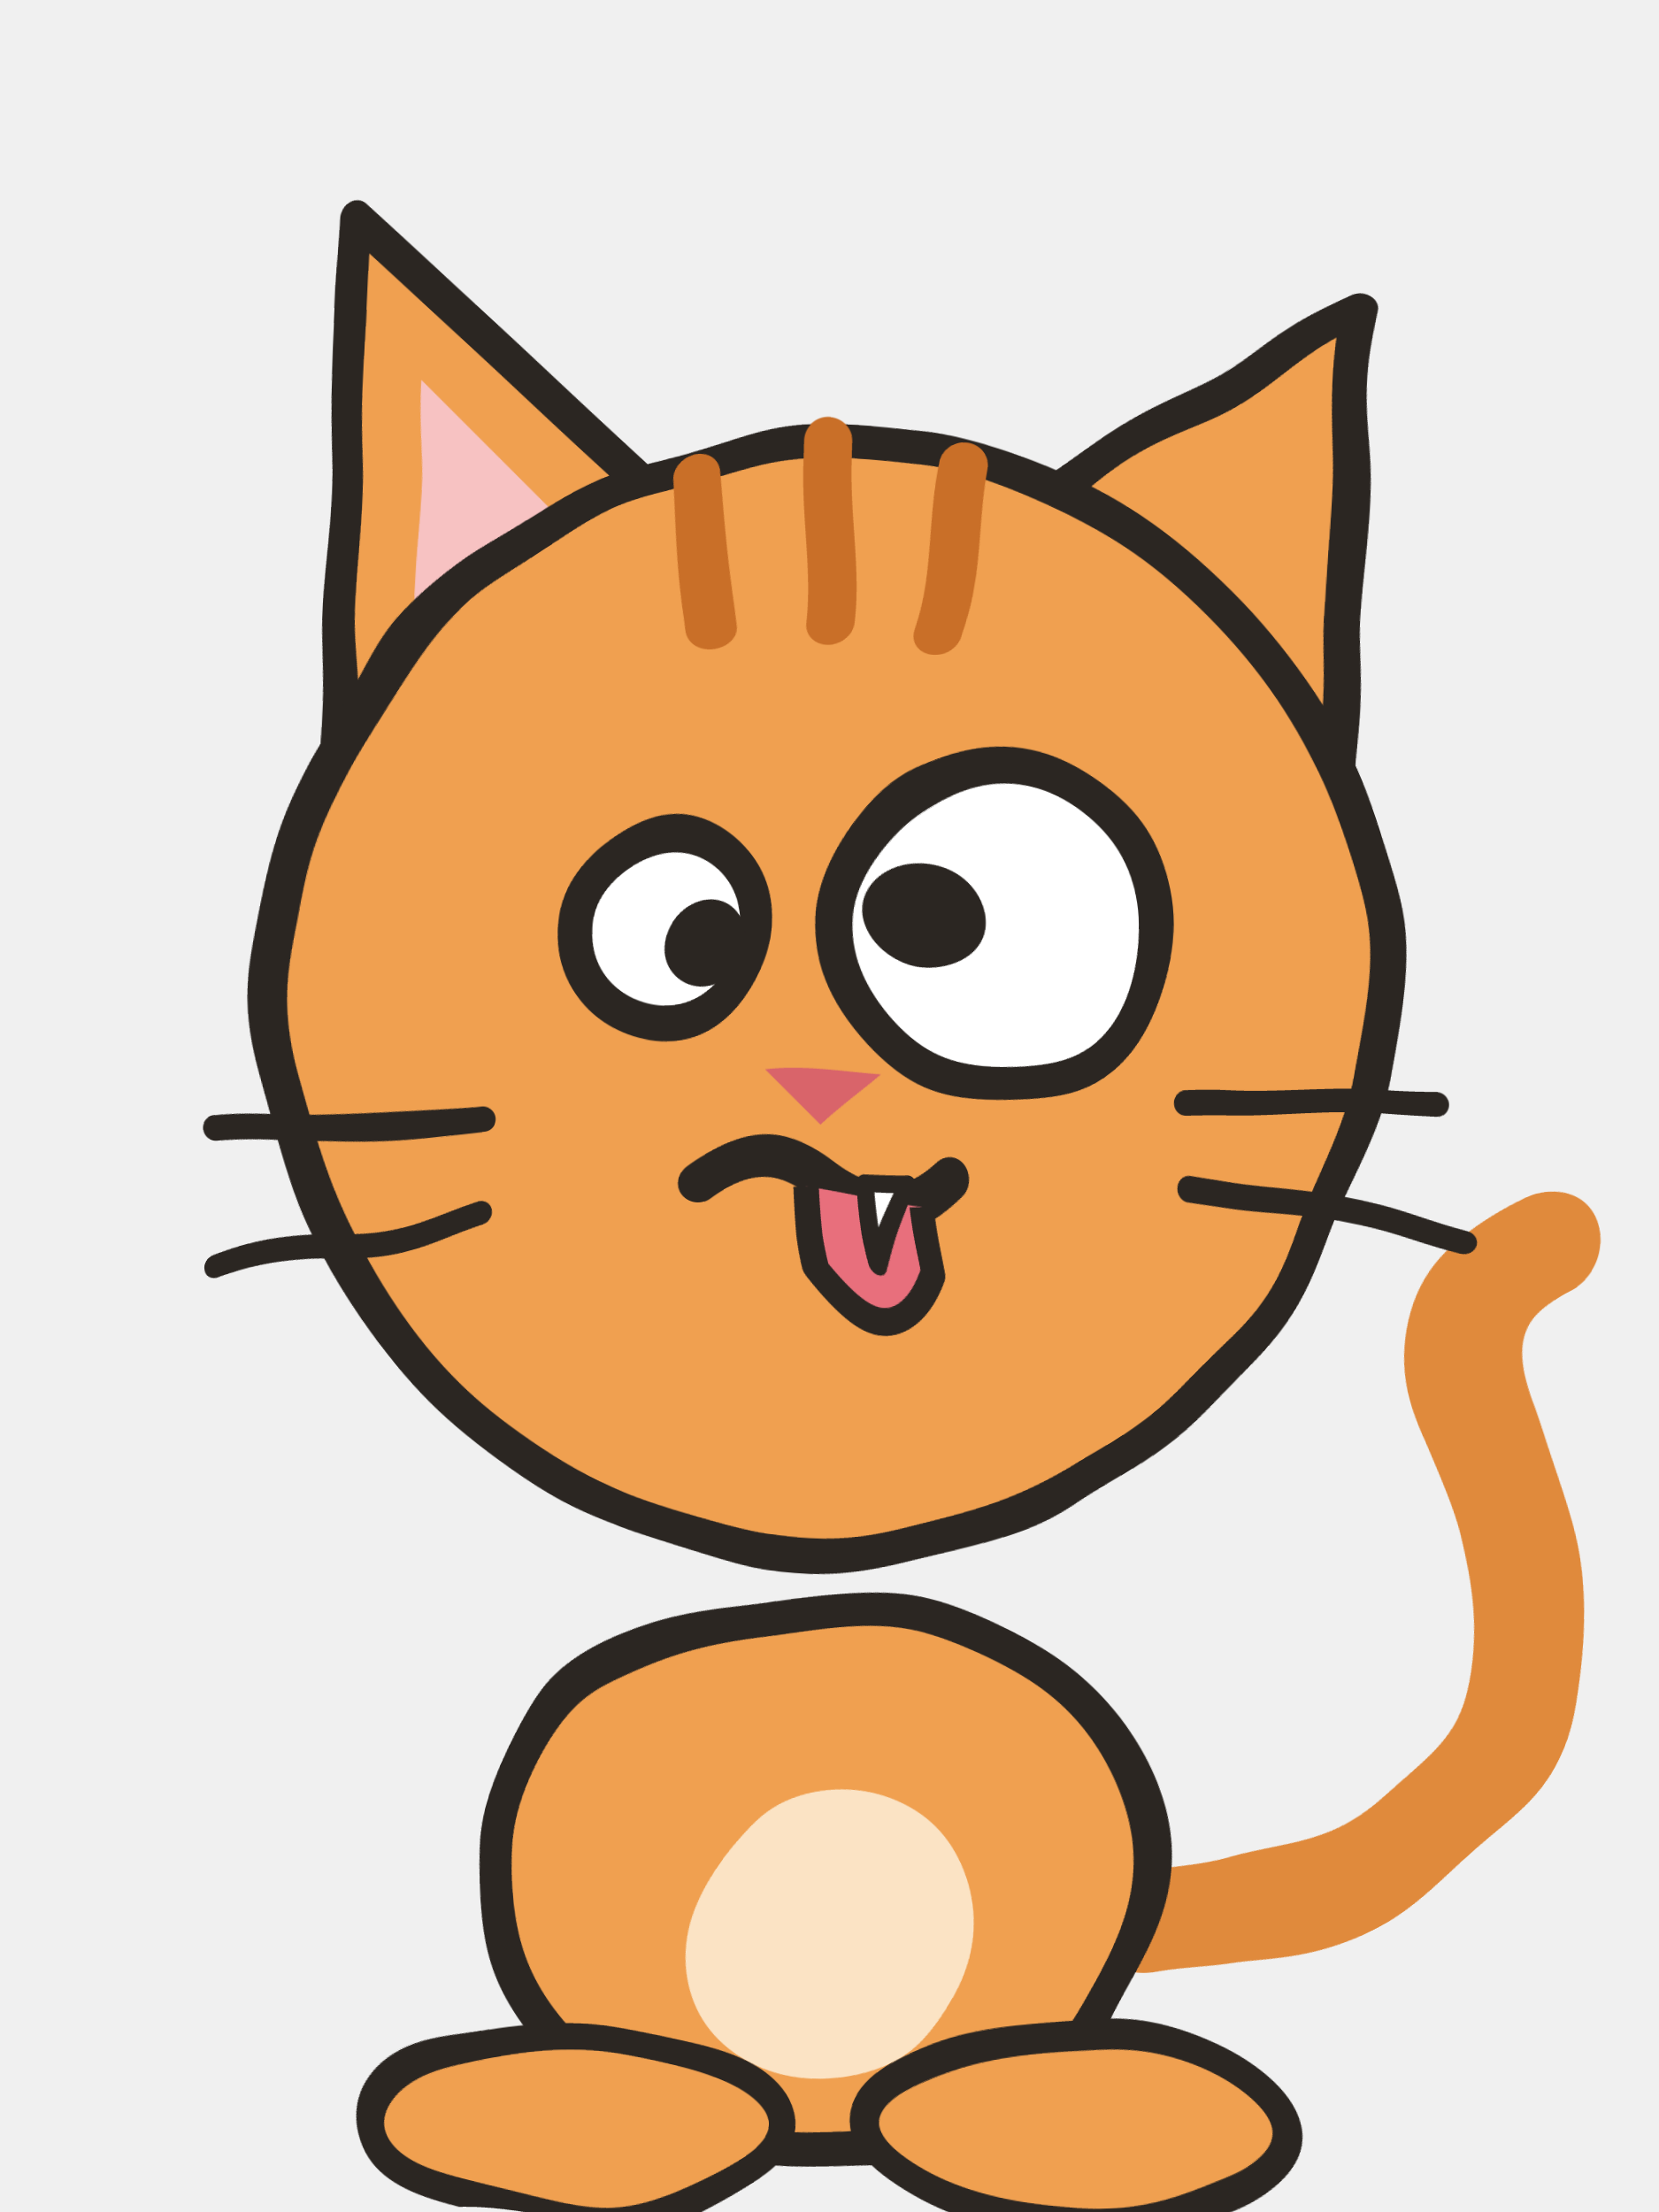
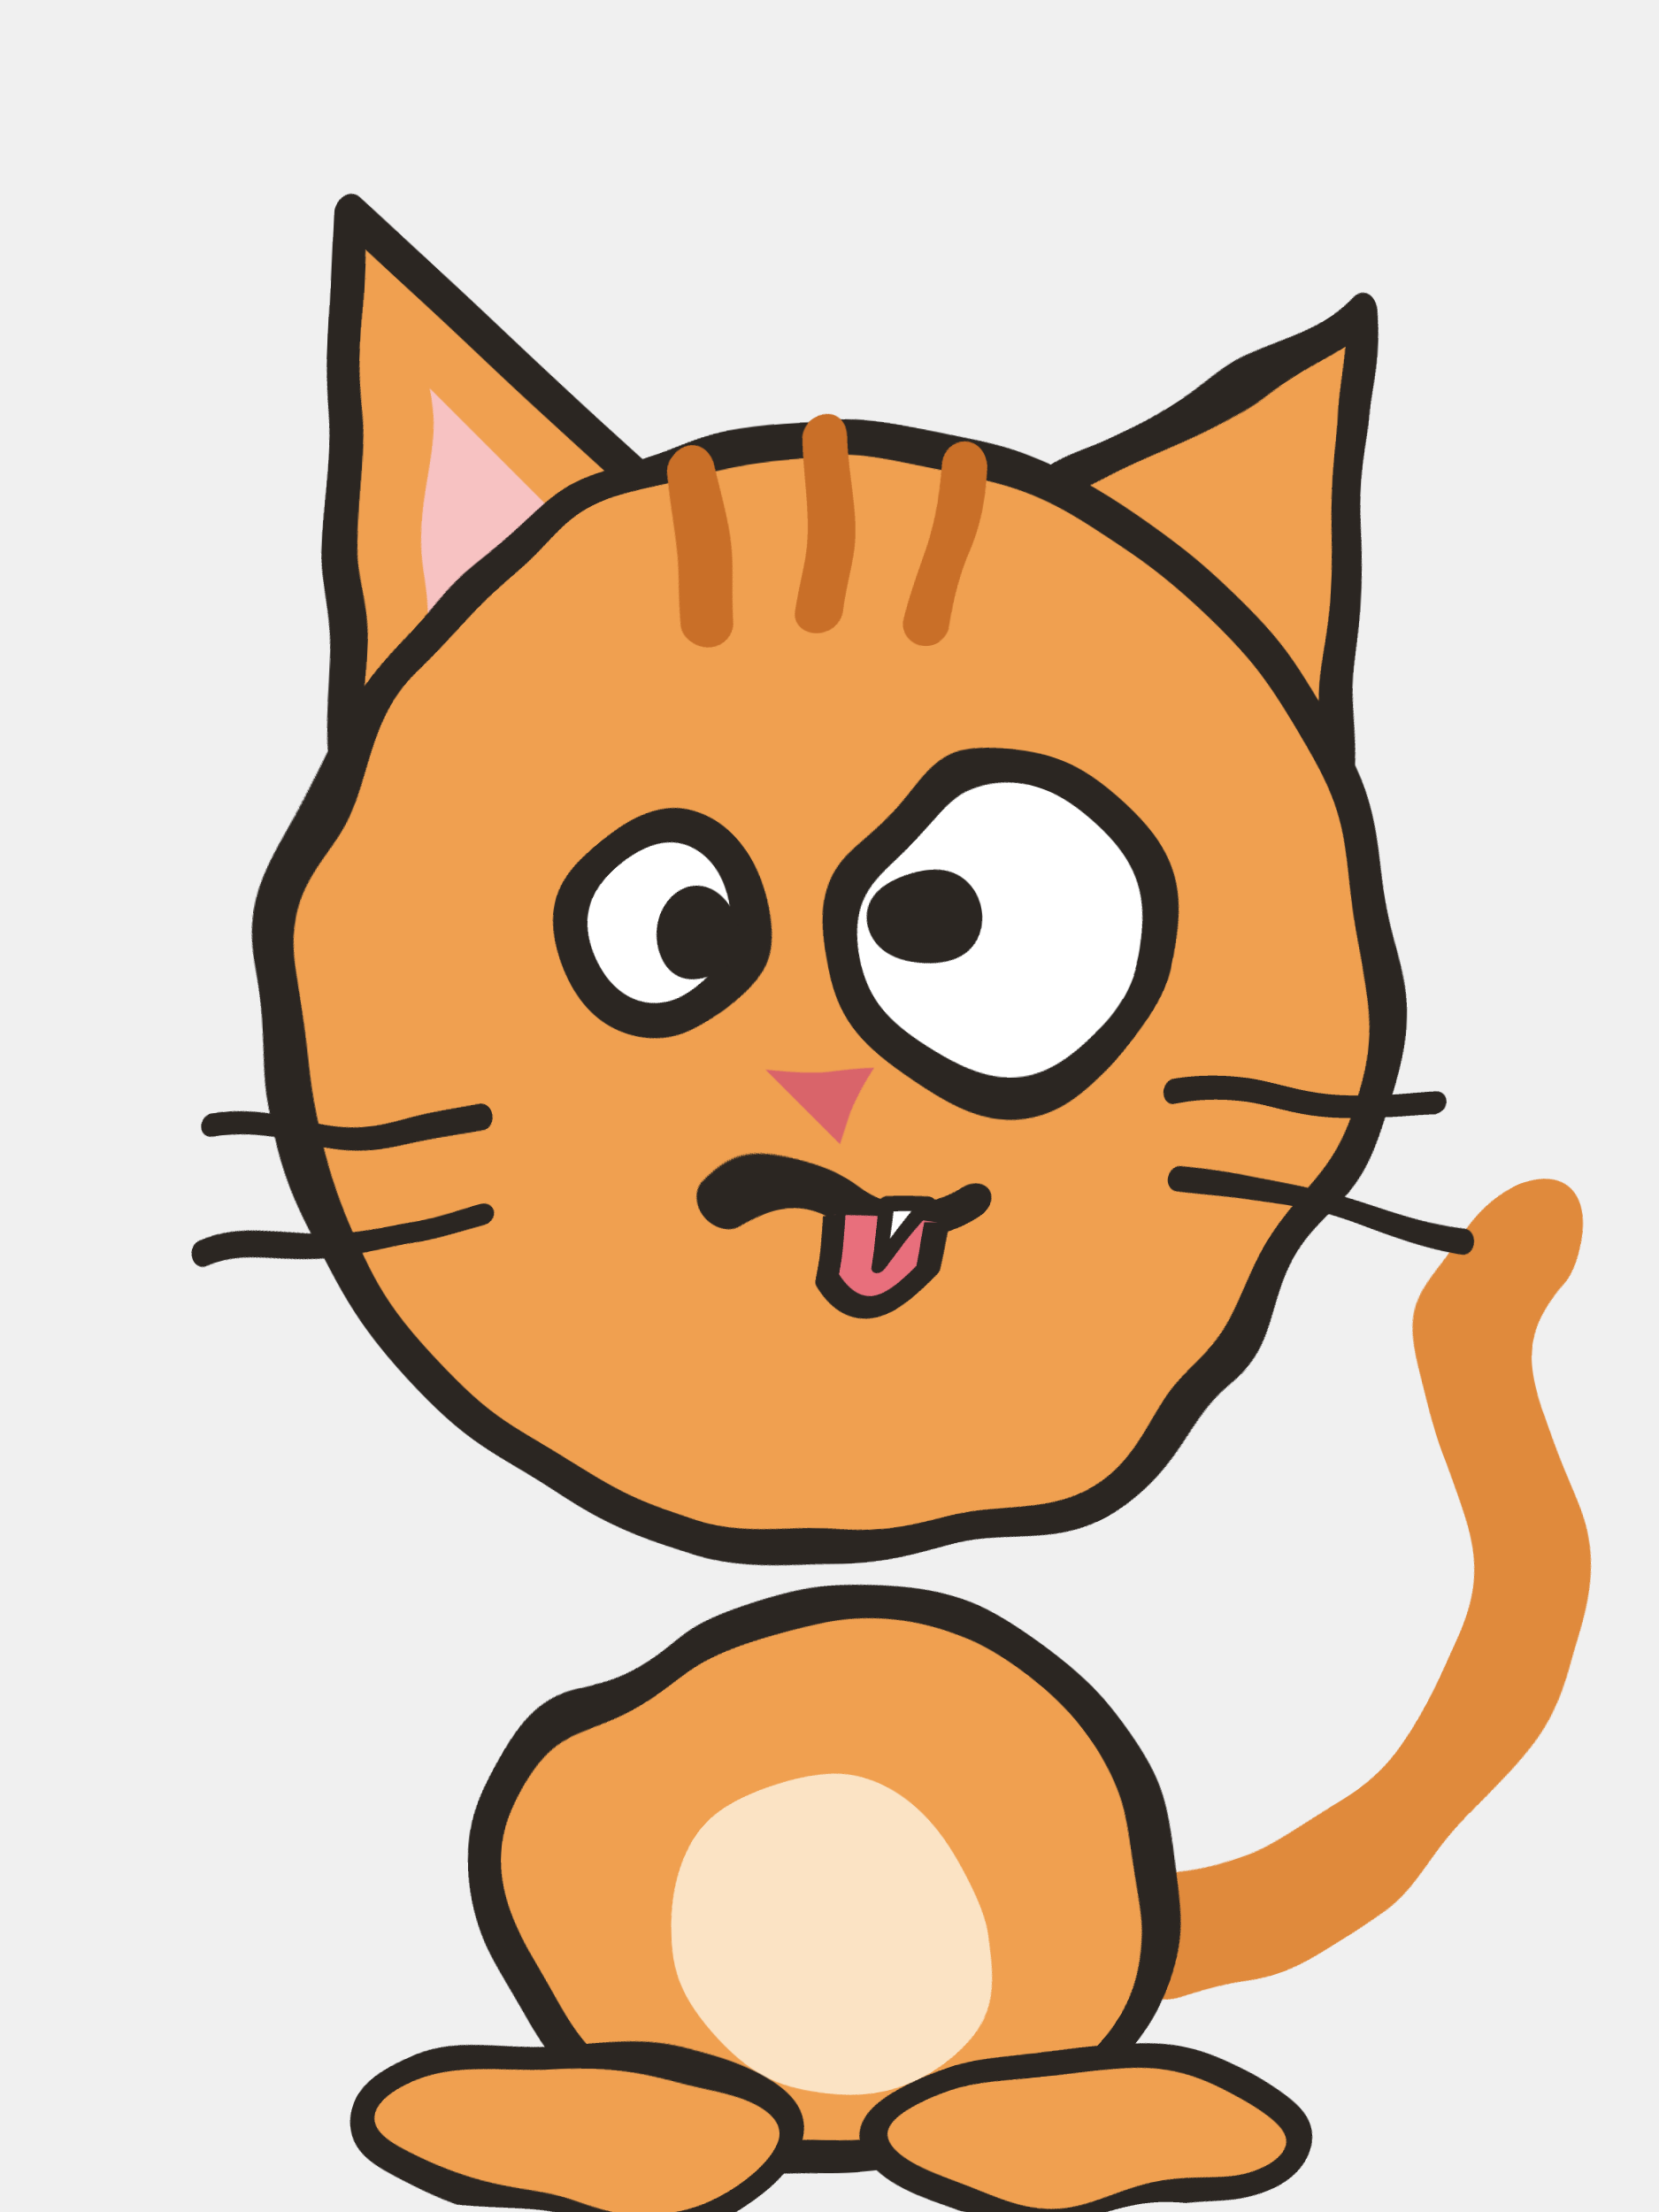
<svg xmlns="http://www.w3.org/2000/svg" overflow="visible" viewBox="0 0 120 160" width="120" height="160">
  <defs>
    <filter id="wobble" x="-10%" y="-10%" width="120%" height="120%">
-       <feTurbulence type="fractalNoise" baseFrequency="0.045" numOctaves="2" seed="7" />
-       <feDisplacementMap in="SourceGraphic" scale="4" />
+       <feTurbulence type="fractalNoise" baseFrequency="0.05" numOctaves="2" seed="7" />
+       <feDisplacementMap in="SourceGraphic" scale="5.5" />
    </filter>
  </defs>
  <g filter="url(#wobble)">
    <path d="M84 140 Q118 132 108 104 Q104 94 112 90" stroke="#e08a3c" stroke-width="8" stroke-linecap="round" fill="none" />
    <ellipse cx="60" cy="136" rx="24" ry="20" fill="#f0a050" stroke="#2b2622" stroke-width="2.5" />
    <ellipse cx="60" cy="140" rx="11" ry="11" fill="#fbe3c4" />
    <ellipse cx="42" cy="154" rx="15" ry="6" fill="#f0a050" stroke="#2b2622" stroke-width="2" />
    <ellipse cx="78" cy="154" rx="15" ry="6" fill="#f0a050" stroke="#2b2622" stroke-width="2" />
    <path d="M24 60 L26 16 L52 40 Z" fill="#f0a050" stroke="#2b2622" stroke-width="2.5" stroke-linejoin="round" />
    <path d="M96 60 L98 22 L70 40 Z" fill="#f0a050" stroke="#2b2622" stroke-width="2.5" stroke-linejoin="round" />
    <path d="M30 46 L31 28 L43 40 Z" fill="#f7c2c2" />
    <circle cx="60" cy="72" r="40" fill="#f0a050" stroke="#2b2622" stroke-width="2.5" />
    <path d="M50 34 L52 46 M60 32 L60 45 M70 34 L68 46" stroke="#c96f28" stroke-width="3.5" stroke-linecap="round" />
    <path d="M16 82 L34 80 M16 92 L34 87 M104 80 L86 80 M106 90 L86 86" stroke="#2b2622" stroke-width="1.8" stroke-linecap="round" />
    <circle cx="48.5" cy="67.4" r="6.9" fill="#fff" stroke="#2b2622" stroke-width="2.53" />
    <circle cx="51.375" cy="68.55" r="3.22" fill="#2b2622" />
    <circle cx="72.65" cy="67.4" r="11.5" fill="#fff" stroke="#2b2622" stroke-width="2.53" />
    <circle cx="66.9" cy="66.25" r="3.91" fill="#2b2622" />
    <path d="M50.8 85.8 Q55.4 82.35 60 85.8 Q64.6 89.25 69.2 85.8" stroke="#2b2622" stroke-width="2.99" stroke-linecap="round" stroke-linejoin="round" fill="none" />
    <path d="M58.85 86.375 L58.85 91.55 Q62.875 97.3 66.9 91.55 L66.9 87.525" fill="#e86f7c" stroke="#2b2622" stroke-width="1.84" stroke-linejoin="round" />
    <path d="M56 78 L64 78 L60 82 Z" fill="#d9646a" />
    <path d="M63 86 L63 91 L66 86 Z" fill="#fff" stroke="#2b2622" stroke-width="1.2" stroke-linejoin="round" />
  </g>
</svg>
